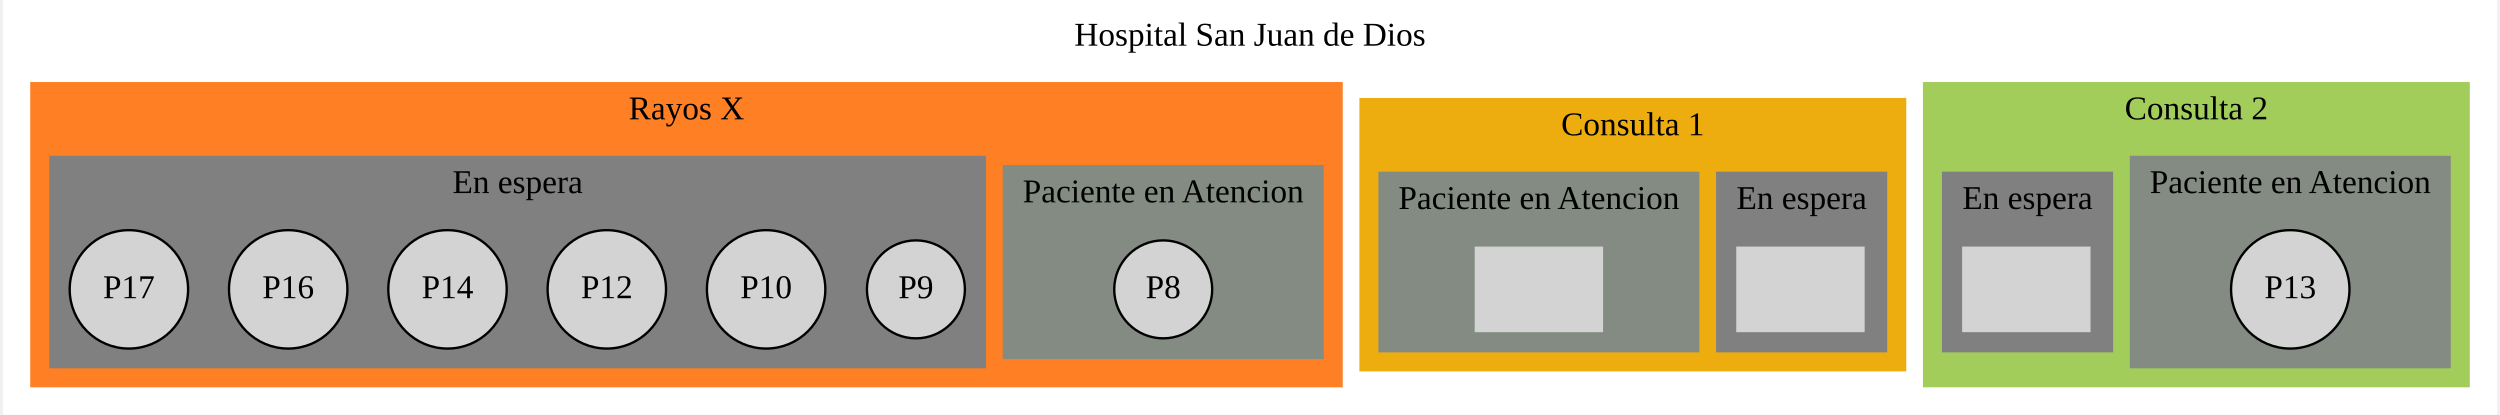
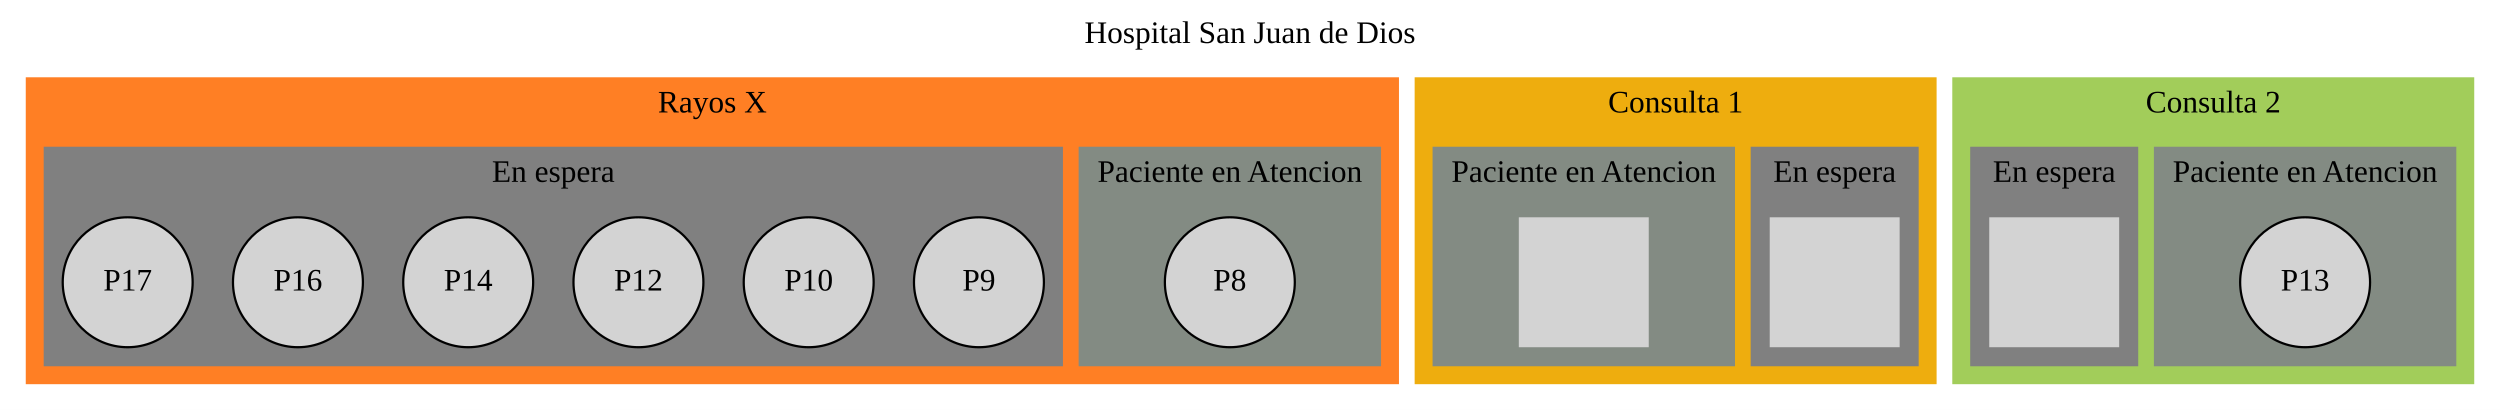
- <svg xmlns="http://www.w3.org/2000/svg" width="1049pt" height="174pt" viewBox="0.00 0.00 1049.00 174.40">
-   <g id="graph0" class="graph" transform="scale(1 1) rotate(0) translate(4 170.396)">
-     <polygon fill="white" stroke="none" points="-4,4 -4,-170.396 1045,-170.396 1045,4 -4,4" />
-     <text text-anchor="middle" x="520.5" y="-151.196" font-family="Times New Roman,serif" font-size="14.00">Hospital San Juan de Dios</text>
+ <svg xmlns="http://www.w3.org/2000/svg" width="1116pt" height="183pt" viewBox="0.00 0.00 1116.00 183.00">
+   <g id="graph0" class="graph" transform="scale(1 1) rotate(0) translate(4 179)">
+     <polygon fill="white" stroke="none" points="-4,4 -4,-179 1112,-179 1112,4 -4,4" />
+     <text text-anchor="middle" x="554" y="-159.8" font-family="Times New Roman,serif" font-size="14.00">Hospital San Juan de Dios</text>
+     <g id="clust7" class="cluster">
+       <polygon fill="#a2cd5a" stroke="#a2cd5a" points="868,-8 868,-144 1100,-144 1100,-8 868,-8" />
+       <text text-anchor="middle" x="984" y="-128.8" font-family="Times New Roman,serif" font-size="14.00">Consulta 2</text>
+     </g>
+     <g id="clust8" class="cluster">
+       <polygon fill="#838b83" stroke="#838b83" points="958,-16 958,-113 1092,-113 1092,-16 958,-16" />
+       <text text-anchor="middle" x="1025" y="-97.8" font-family="Times New Roman,serif" font-size="14.00">Paciente en Atencion</text>
+     </g>
+     <g id="clust9" class="cluster">
+       <polygon fill="gray" stroke="gray" points="876,-16 876,-113 950,-113 950,-16 876,-16" />
+       <text text-anchor="middle" x="913" y="-97.8" font-family="Times New Roman,serif" font-size="14.00">En espera</text>
+     </g>
    <g id="clust1" class="cluster">
-       <polygon fill="#ff7f24" stroke="#ff7f24" points="8,-8 8,-135.396 559,-135.396 559,-8 8,-8" />
-       <text text-anchor="middle" x="283.5" y="-120.196" font-family="Times New Roman,serif" font-size="14.00">Rayos X</text>
+       <polygon fill="#ff7f24" stroke="#ff7f24" points="8,-8 8,-144 620,-144 620,-8 8,-8" />
+       <text text-anchor="middle" x="314" y="-128.8" font-family="Times New Roman,serif" font-size="14.00">Rayos X</text>
    </g>
    <g id="clust2" class="cluster">
-       <polygon fill="#838b83" stroke="#838b83" points="417,-19.9 417,-100.496 551,-100.496 551,-19.9 417,-19.9" />
-       <text text-anchor="middle" x="484" y="-85.296" font-family="Times New Roman,serif" font-size="14.00">Paciente en Atencion</text>
+       <polygon fill="#838b83" stroke="#838b83" points="478,-16 478,-113 612,-113 612,-16 478,-16" />
+       <text text-anchor="middle" x="545" y="-97.8" font-family="Times New Roman,serif" font-size="14.00">Paciente en Atencion</text>
    </g>
    <g id="clust3" class="cluster">
-       <polygon fill="gray" stroke="gray" points="16,-16 16,-104.396 409,-104.396 409,-16 16,-16" />
-       <text text-anchor="middle" x="212.5" y="-89.196" font-family="Times New Roman,serif" font-size="14.00">En espera</text>
-     </g>
-     <g id="clust7" class="cluster">
-       <polygon fill="#a2cd5a" stroke="#a2cd5a" points="804,-8 804,-135.396 1033,-135.396 1033,-8 804,-8" />
-       <text text-anchor="middle" x="918.5" y="-120.196" font-family="Times New Roman,serif" font-size="14.00">Consulta 2</text>
-     </g>
-     <g id="clust8" class="cluster">
-       <polygon fill="#838b83" stroke="#838b83" points="891,-16 891,-104.396 1025,-104.396 1025,-16 891,-16" />
-       <text text-anchor="middle" x="958" y="-89.196" font-family="Times New Roman,serif" font-size="14.00">Paciente en Atencion</text>
-     </g>
-     <g id="clust9" class="cluster">
-       <polygon fill="gray" stroke="gray" points="812,-22.698 812,-97.698 883,-97.698 883,-22.698 812,-22.698" />
-       <text text-anchor="middle" x="847.5" y="-82.498" font-family="Times New Roman,serif" font-size="14.00">En espera</text>
+       <polygon fill="gray" stroke="gray" points="16,-16 16,-113 470,-113 470,-16 16,-16" />
+       <text text-anchor="middle" x="243" y="-97.8" font-family="Times New Roman,serif" font-size="14.00">En espera</text>
    </g>
    <g id="clust4" class="cluster">
-       <polygon fill="#eead0e" stroke="#eead0e" points="567,-14.698 567,-128.698 796,-128.698 796,-14.698 567,-14.698" />
-       <text text-anchor="middle" x="681.5" y="-113.498" font-family="Times New Roman,serif" font-size="14.00">Consulta 1</text>
+       <polygon fill="#eead0e" stroke="#eead0e" points="628,-8 628,-144 860,-144 860,-8 628,-8" />
+       <text text-anchor="middle" x="744" y="-128.8" font-family="Times New Roman,serif" font-size="14.00">Consulta 1</text>
    </g>
    <g id="clust6" class="cluster">
-       <polygon fill="gray" stroke="gray" points="717,-22.698 717,-97.698 788,-97.698 788,-22.698 717,-22.698" />
-       <text text-anchor="middle" x="752.5" y="-82.498" font-family="Times New Roman,serif" font-size="14.00">En espera</text>
+       <polygon fill="gray" stroke="gray" points="778,-16 778,-113 852,-113 852,-16 778,-16" />
+       <text text-anchor="middle" x="815" y="-97.8" font-family="Times New Roman,serif" font-size="14.00">En espera</text>
    </g>
    <g id="clust5" class="cluster">
-       <polygon fill="#838b83" stroke="#838b83" points="575,-22.698 575,-97.698 709,-97.698 709,-22.698 575,-22.698" />
-       <text text-anchor="middle" x="642" y="-82.498" font-family="Times New Roman,serif" font-size="14.00">Paciente en Atencion</text>
+       <polygon fill="#838b83" stroke="#838b83" points="636,-16 636,-113 770,-113 770,-16 636,-16" />
+       <text text-anchor="middle" x="703" y="-97.8" font-family="Times New Roman,serif" font-size="14.00">Paciente en Atencion</text>
    </g>
    <g id="node1" class="node">
-       <ellipse fill="lightgrey" stroke="black" cx="484" cy="-48.698" rx="20.598" ry="20.598" />
-       <text text-anchor="middle" x="484" y="-44.998" font-family="Times New Roman,serif" font-size="14.00">P8</text>
+       <ellipse fill="lightgrey" stroke="black" cx="545" cy="-53" rx="29" ry="29" />
+       <text text-anchor="middle" x="545" y="-49.3" font-family="Times New Roman,serif" font-size="14.00">P8</text>
    </g>
    <g id="node2" class="node">
-       <ellipse fill="lightgrey" stroke="black" cx="380" cy="-48.698" rx="20.598" ry="20.598" />
-       <text text-anchor="middle" x="380" y="-44.998" font-family="Times New Roman,serif" font-size="14.00">P9</text>
+       <ellipse fill="lightgrey" stroke="black" cx="433" cy="-53" rx="29" ry="29" />
+       <text text-anchor="middle" x="433" y="-49.3" font-family="Times New Roman,serif" font-size="14.00">P9</text>
    </g>
    <g id="node3" class="node">
-       <ellipse fill="lightgrey" stroke="black" cx="317" cy="-48.698" rx="24.897" ry="24.897" />
-       <text text-anchor="middle" x="317" y="-44.998" font-family="Times New Roman,serif" font-size="14.00">P10</text>
+       <ellipse fill="lightgrey" stroke="black" cx="357" cy="-53" rx="29" ry="29" />
+       <text text-anchor="middle" x="357" y="-49.3" font-family="Times New Roman,serif" font-size="14.00">P10</text>
    </g>
    <g id="node4" class="node">
-       <ellipse fill="lightgrey" stroke="black" cx="250" cy="-48.698" rx="24.897" ry="24.897" />
-       <text text-anchor="middle" x="250" y="-44.998" font-family="Times New Roman,serif" font-size="14.00">P12</text>
+       <ellipse fill="lightgrey" stroke="black" cx="281" cy="-53" rx="29" ry="29" />
+       <text text-anchor="middle" x="281" y="-49.3" font-family="Times New Roman,serif" font-size="14.00">P12</text>
    </g>
    <g id="node5" class="node">
-       <ellipse fill="lightgrey" stroke="black" cx="183" cy="-48.698" rx="24.897" ry="24.897" />
-       <text text-anchor="middle" x="183" y="-44.998" font-family="Times New Roman,serif" font-size="14.00">P14</text>
+       <ellipse fill="lightgrey" stroke="black" cx="205" cy="-53" rx="29" ry="29" />
+       <text text-anchor="middle" x="205" y="-49.3" font-family="Times New Roman,serif" font-size="14.00">P14</text>
    </g>
    <g id="node6" class="node">
-       <ellipse fill="lightgrey" stroke="black" cx="116" cy="-48.698" rx="24.897" ry="24.897" />
-       <text text-anchor="middle" x="116" y="-44.998" font-family="Times New Roman,serif" font-size="14.00">P16</text>
+       <ellipse fill="lightgrey" stroke="black" cx="129" cy="-53" rx="29" ry="29" />
+       <text text-anchor="middle" x="129" y="-49.3" font-family="Times New Roman,serif" font-size="14.00">P16</text>
    </g>
    <g id="node7" class="node">
-       <ellipse fill="lightgrey" stroke="black" cx="49" cy="-48.698" rx="24.897" ry="24.897" />
-       <text text-anchor="middle" x="49" y="-44.998" font-family="Times New Roman,serif" font-size="14.00">P17</text>
+       <ellipse fill="lightgrey" stroke="black" cx="53" cy="-53" rx="29" ry="29" />
+       <text text-anchor="middle" x="53" y="-49.3" font-family="Times New Roman,serif" font-size="14.00">P17</text>
    </g>
    <g id="node8" class="node">
-       <polygon fill="lightgrey" stroke="none" points="669,-66.698 615,-66.698 615,-30.698 669,-30.698 669,-66.698" />
+       <polygon fill="lightgrey" stroke="none" points="732,-82 674,-82 674,-24 732,-24 732,-82" />
    </g>
    <g id="node9" class="node">
-       <polygon fill="lightgrey" stroke="none" points="779,-66.698 725,-66.698 725,-30.698 779,-30.698 779,-66.698" />
+       <polygon fill="lightgrey" stroke="none" points="844,-82 786,-82 786,-24 844,-24 844,-82" />
    </g>
    <g id="node10" class="node">
-       <ellipse fill="lightgrey" stroke="black" cx="958" cy="-48.698" rx="24.897" ry="24.897" />
-       <text text-anchor="middle" x="958" y="-44.998" font-family="Times New Roman,serif" font-size="14.00">P13</text>
+       <ellipse fill="lightgrey" stroke="black" cx="1025" cy="-53" rx="29" ry="29" />
+       <text text-anchor="middle" x="1025" y="-49.3" font-family="Times New Roman,serif" font-size="14.00">P13</text>
    </g>
    <g id="node11" class="node">
-       <polygon fill="lightgrey" stroke="none" points="874,-66.698 820,-66.698 820,-30.698 874,-30.698 874,-66.698" />
+       <polygon fill="lightgrey" stroke="none" points="942,-82 884,-82 884,-24 942,-24 942,-82" />
    </g>
  </g>
</svg>
